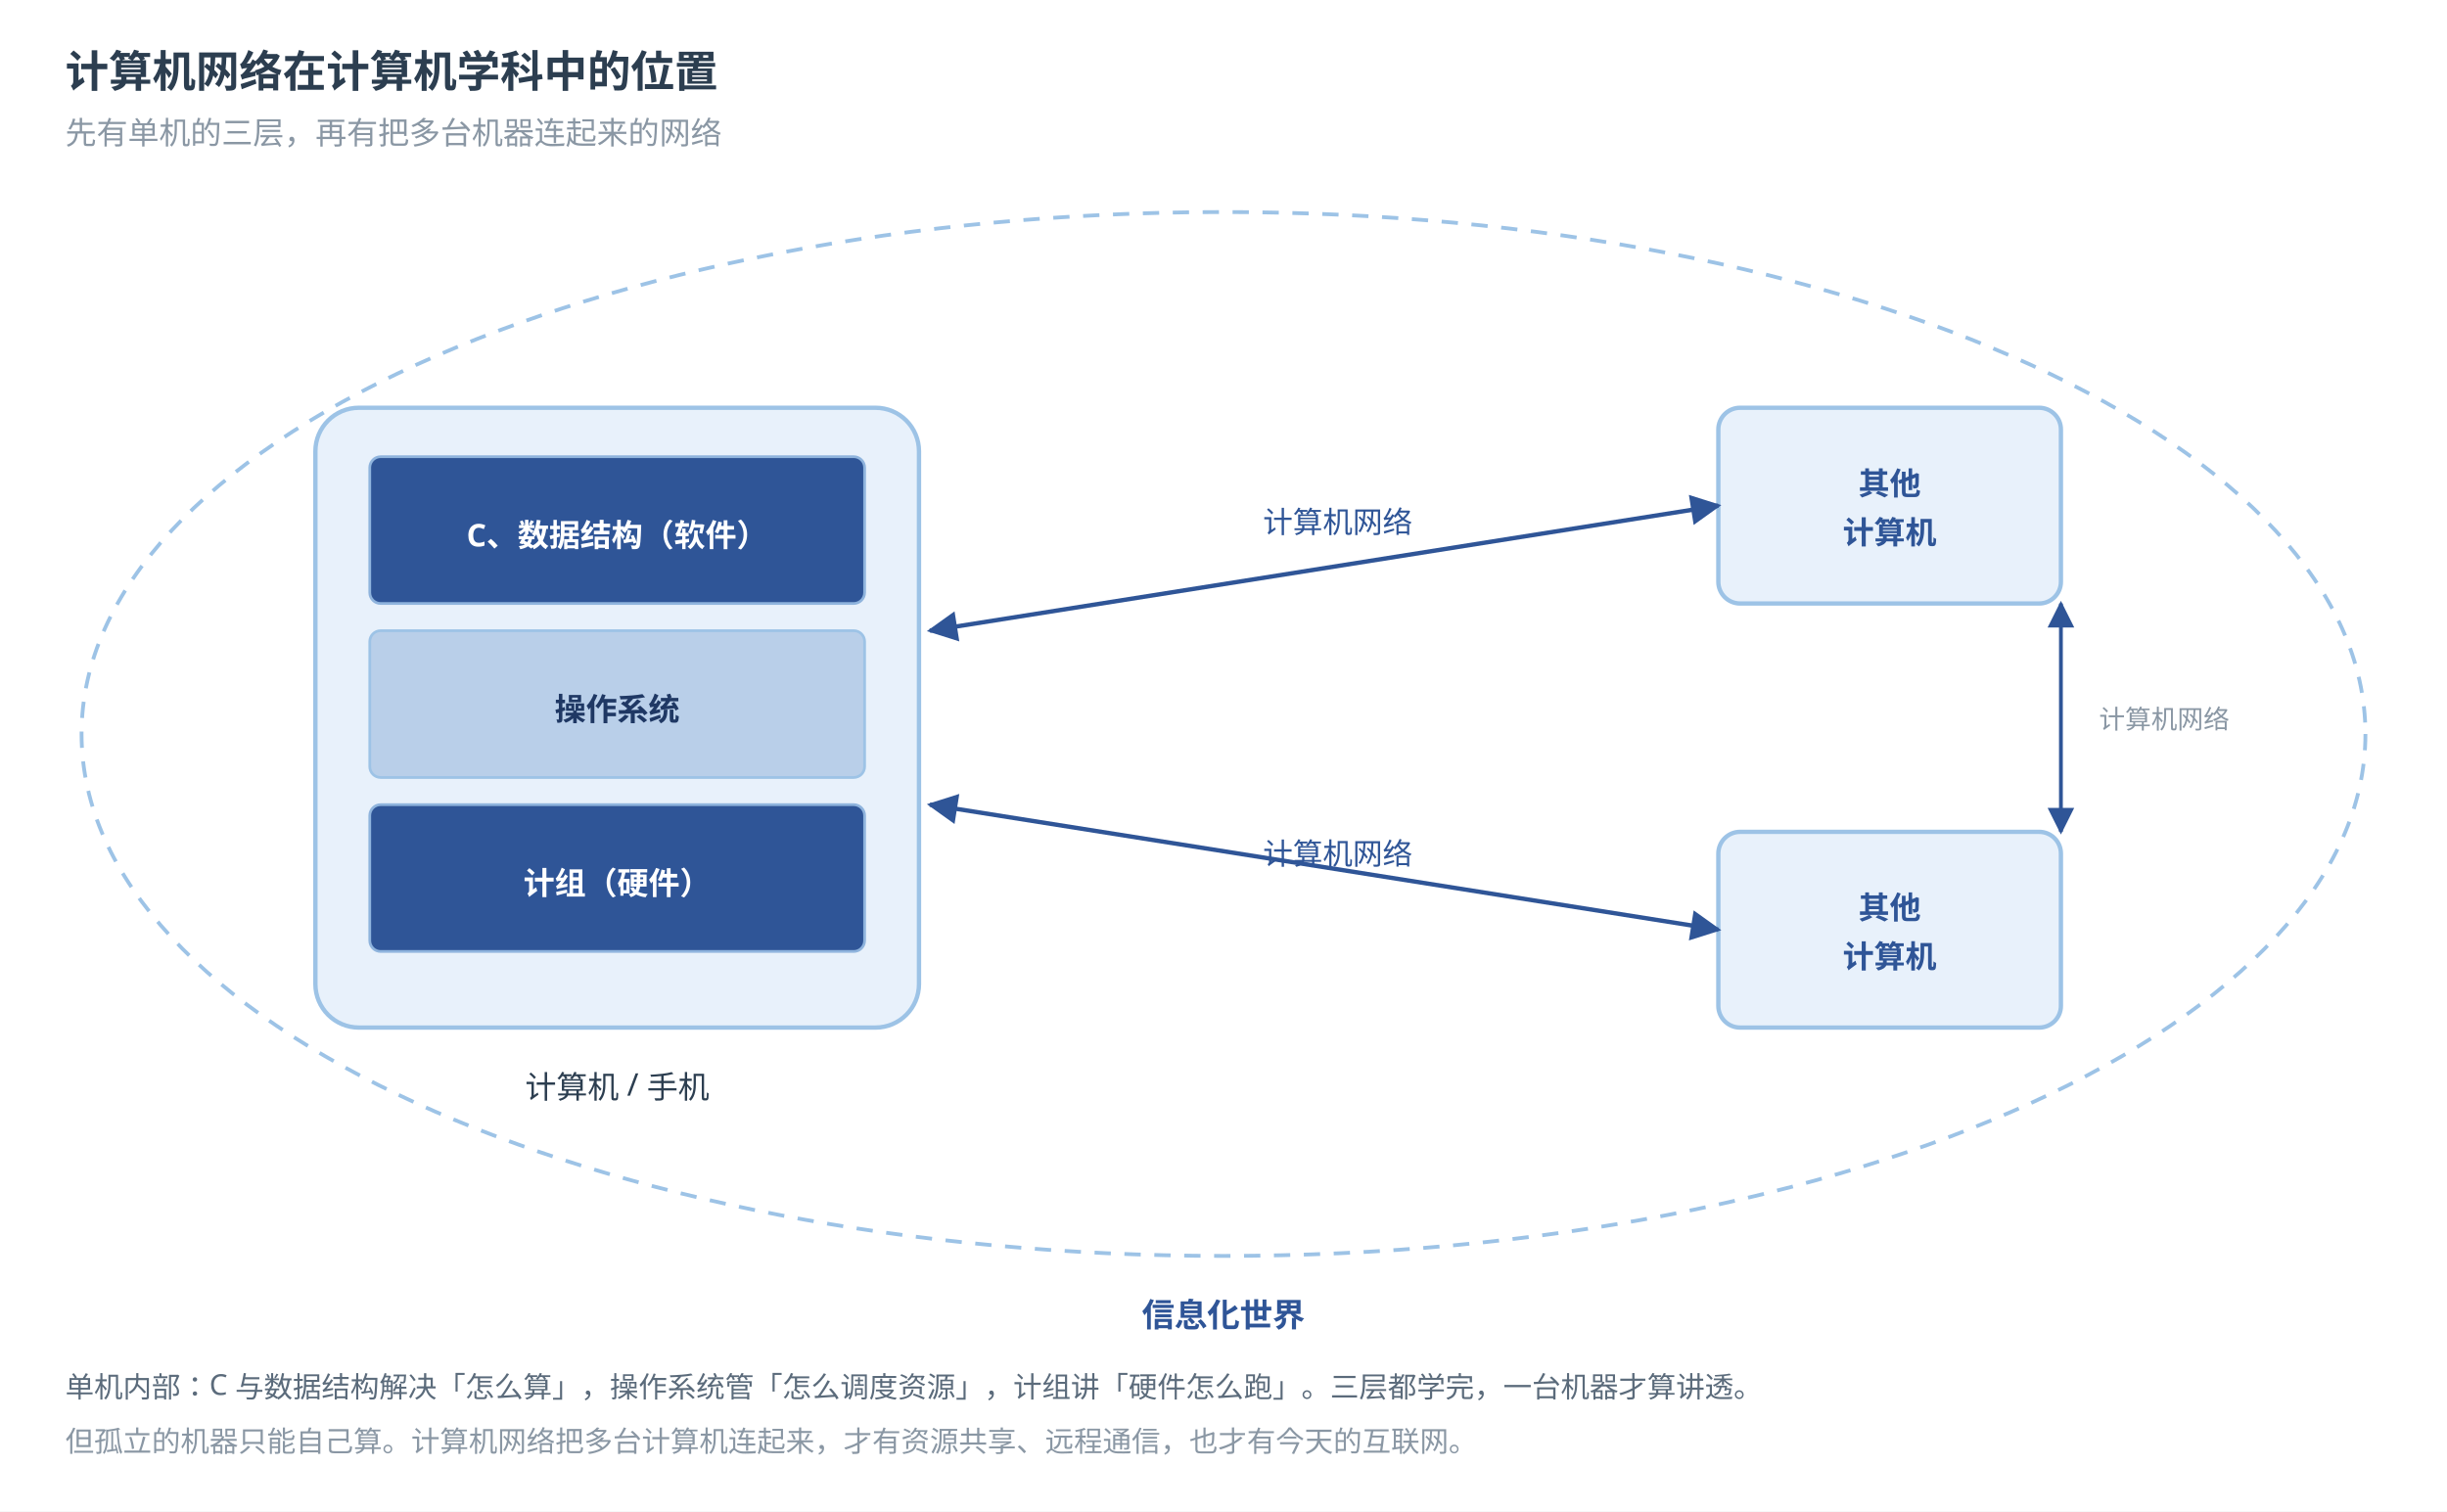
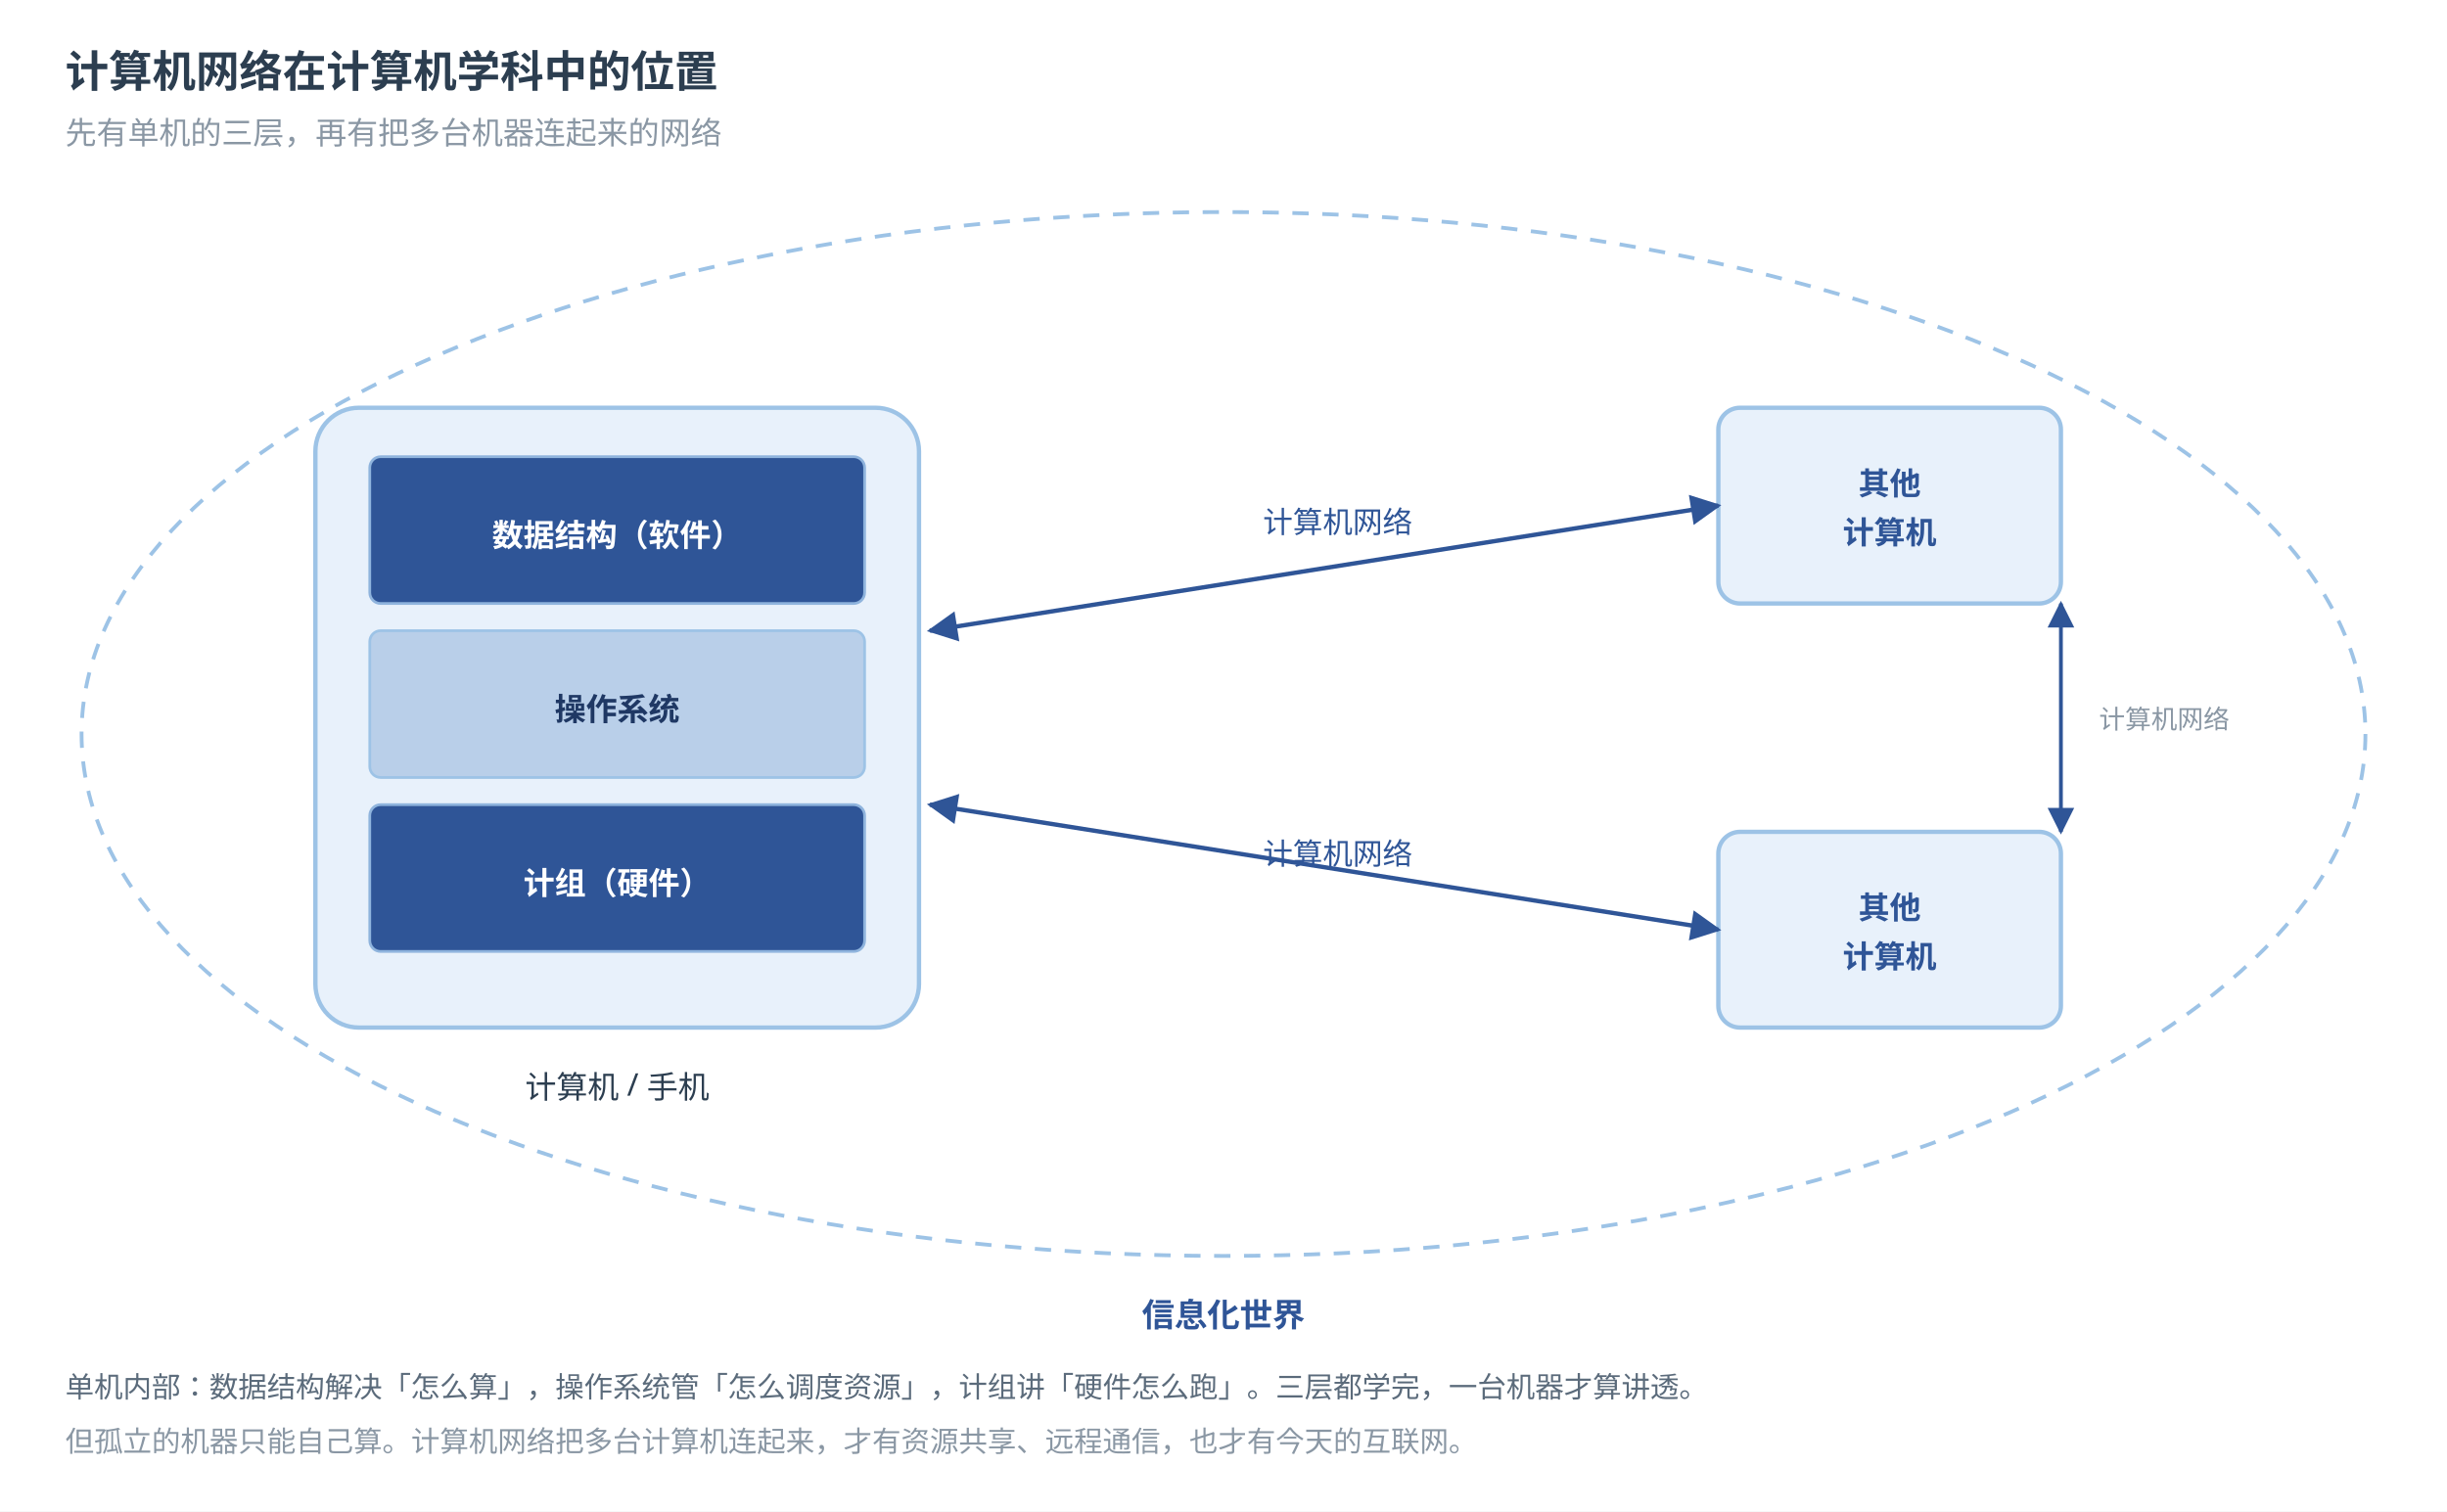
<svg xmlns="http://www.w3.org/2000/svg" viewBox="0 0 900 556" width="900" height="556" role="img" aria-label="计算机由软件、操作系统与硬件三层构成，计算机网络把多台计算机连接起来，组成信息化世界">
  <rect width="900" height="556" fill="#ffffff" />
  <text x="24" y="32" font-family="'PingFang SC','Hiragino Sans GB','Microsoft YaHei',sans-serif" font-size="16" font-weight="600" fill="#2c3e50">计算机网络在计算机学科中的位置</text>
  <text x="24" y="53" font-family="'PingFang SC','Hiragino Sans GB','Microsoft YaHei',sans-serif" font-size="11.5" fill="#8a97a4">先有单机的三层，再有把多台机器连起来的网络</text>
  <ellipse cx="450" cy="270" rx="420" ry="192" fill="none" stroke="#9dc3e6" stroke-width="1.4" stroke-dasharray="6 5" />
  <text x="450" y="488" text-anchor="middle" font-family="'PingFang SC','Hiragino Sans GB','Microsoft YaHei',sans-serif" font-size="12" fill="#2f5597" font-weight="600">信息化世界</text>
  <rect x="116" y="150" width="222" height="228" rx="16" fill="#e8f1fb" stroke="#9dc3e6" stroke-width="1.6" />
  <rect x="136" y="168" width="182" height="54" rx="4" fill="#2f5597" stroke="#8fb4dd" />
-   <text x="227" y="201" text-anchor="middle" font-family="'PingFang SC','Hiragino Sans GB','Microsoft YaHei',sans-serif" font-size="11.5" fill="#ffffff" font-weight="600">C、数据结构（软件）</text>
+   <text x="227" y="201" text-anchor="middle" font-family="'PingFang SC','Hiragino Sans GB','Microsoft YaHei',sans-serif" font-size="11.5" fill="#ffffff" font-weight="600">数据结构（软件）</text>
  <rect x="136" y="232" width="182" height="54" rx="4" fill="#b9cfe9" stroke="#9dc3e6" />
  <text x="227" y="265" text-anchor="middle" font-family="'PingFang SC','Hiragino Sans GB','Microsoft YaHei',sans-serif" font-size="11.5" fill="#1f3864" font-weight="600">操作系统</text>
  <rect x="136" y="296" width="182" height="54" rx="4" fill="#2f5597" stroke="#8fb4dd" />
  <text x="227" y="329" text-anchor="middle" font-family="'PingFang SC','Hiragino Sans GB','Microsoft YaHei',sans-serif" font-size="11.5" fill="#ffffff" font-weight="600">计组（硬件）</text>
  <text x="227" y="404" text-anchor="middle" font-family="'PingFang SC','Hiragino Sans GB','Microsoft YaHei',sans-serif" font-size="11.5" fill="#2c3e50">计算机 / 手机</text>
  <rect x="632" y="150" width="126" height="72" rx="8" fill="#e8f1fb" stroke="#9dc3e6" stroke-width="1.6" />
  <text x="695" y="182" text-anchor="middle" font-family="'PingFang SC','Hiragino Sans GB','Microsoft YaHei',sans-serif" font-size="11.5" fill="#2f5597" font-weight="600">其他</text>
  <text x="695" y="200" text-anchor="middle" font-family="'PingFang SC','Hiragino Sans GB','Microsoft YaHei',sans-serif" font-size="11.5" fill="#2f5597" font-weight="600">计算机</text>
  <rect x="632" y="306" width="126" height="72" rx="8" fill="#e8f1fb" stroke="#9dc3e6" stroke-width="1.6" />
  <text x="695" y="338" text-anchor="middle" font-family="'PingFang SC','Hiragino Sans GB','Microsoft YaHei',sans-serif" font-size="11.5" fill="#2f5597" font-weight="600">其他</text>
  <text x="695" y="356" text-anchor="middle" font-family="'PingFang SC','Hiragino Sans GB','Microsoft YaHei',sans-serif" font-size="11.5" fill="#2f5597" font-weight="600">计算机</text>
  <defs>
    <marker id="ab" viewBox="0 0 10 10" refX="9" refY="5" markerWidth="7" markerHeight="7" orient="auto-start-reverse">
      <path d="M 0 0 L 10 5 L 0 10 z" fill="#2f5597" />
    </marker>
  </defs>
  <line x1="342" y1="232" x2="632" y2="186" stroke="#2f5597" stroke-width="1.6" marker-start="url(#ab)" marker-end="url(#ab)" />
  <line x1="342" y1="296" x2="632" y2="342" stroke="#2f5597" stroke-width="1.6" marker-start="url(#ab)" marker-end="url(#ab)" />
  <text x="492" y="196" text-anchor="middle" font-family="'PingFang SC','Hiragino Sans GB','Microsoft YaHei',sans-serif" font-size="11" fill="#2f5597">计算机网络</text>
  <text x="492" y="318" text-anchor="middle" font-family="'PingFang SC','Hiragino Sans GB','Microsoft YaHei',sans-serif" font-size="11" fill="#2f5597">计算机网络</text>
  <line x1="758" y1="222" x2="758" y2="306" stroke="#2f5597" stroke-width="1.4" marker-start="url(#ab)" marker-end="url(#ab)" />
  <text x="772" y="268" font-family="'PingFang SC','Hiragino Sans GB','Microsoft YaHei',sans-serif" font-size="9.6" fill="#8a97a4">计算机网络</text>
-   <text x="24" y="514" font-family="'PingFang SC','Hiragino Sans GB','Microsoft YaHei',sans-serif" font-size="10.6" fill="#5b6b7b">单机内部：C 与数据结构解决「怎么算」，操作系统管「怎么调度资源」，计组讲「硬件怎么跑」。三层都学完，一台机器才算讲透。</text>
+   <text x="24" y="514" font-family="'PingFang SC','Hiragino Sans GB','Microsoft YaHei',sans-serif" font-size="10.6" fill="#5b6b7b">单机内部：数据结构解决「怎么算」，操作系统管「怎么调度资源」，计组讲「硬件怎么跑」。三层都学完，一台机器才算讲透。</text>
  <text x="24" y="534" font-family="'PingFang SC','Hiragino Sans GB','Microsoft YaHei',sans-serif" font-size="10.6" fill="#8a97a4">但孤立的机器只能自己算。计算机网络把多台计算机连起来，才有资源共享、远程通信，也才有今天的互联网。</text>
</svg>
